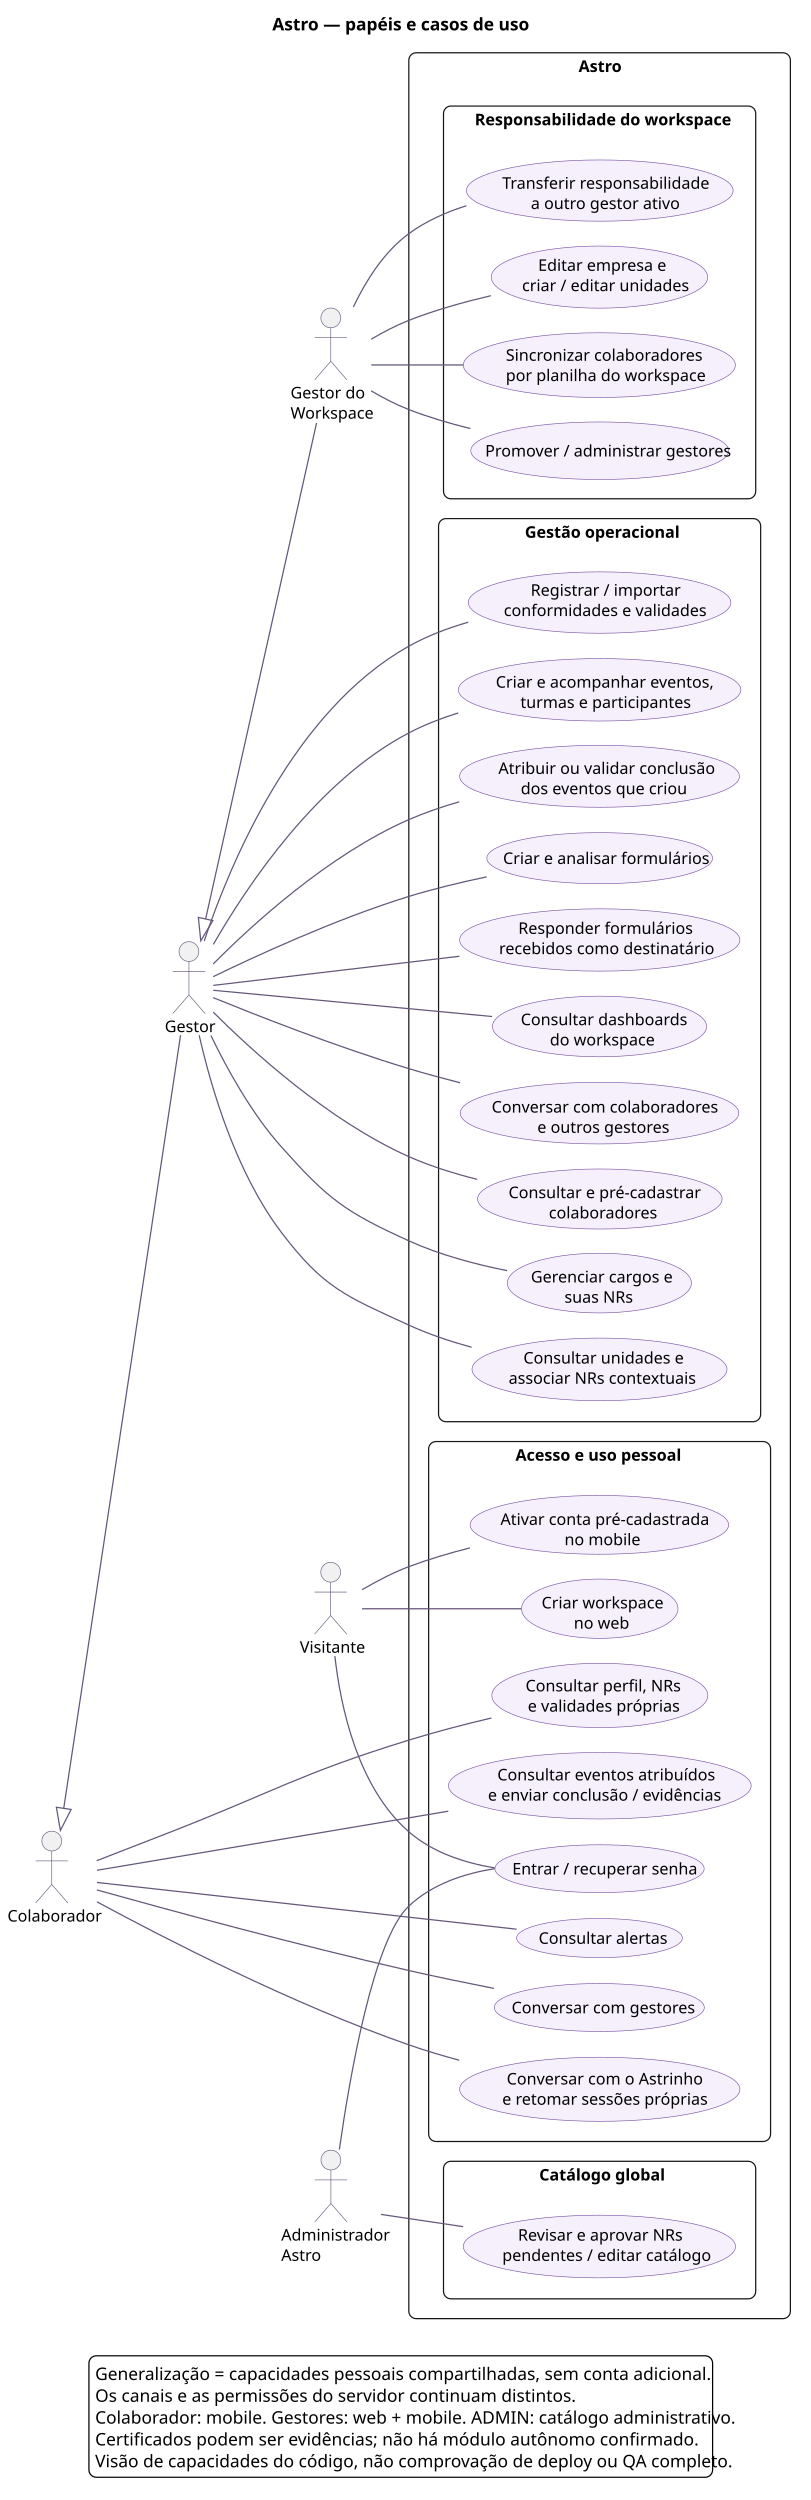
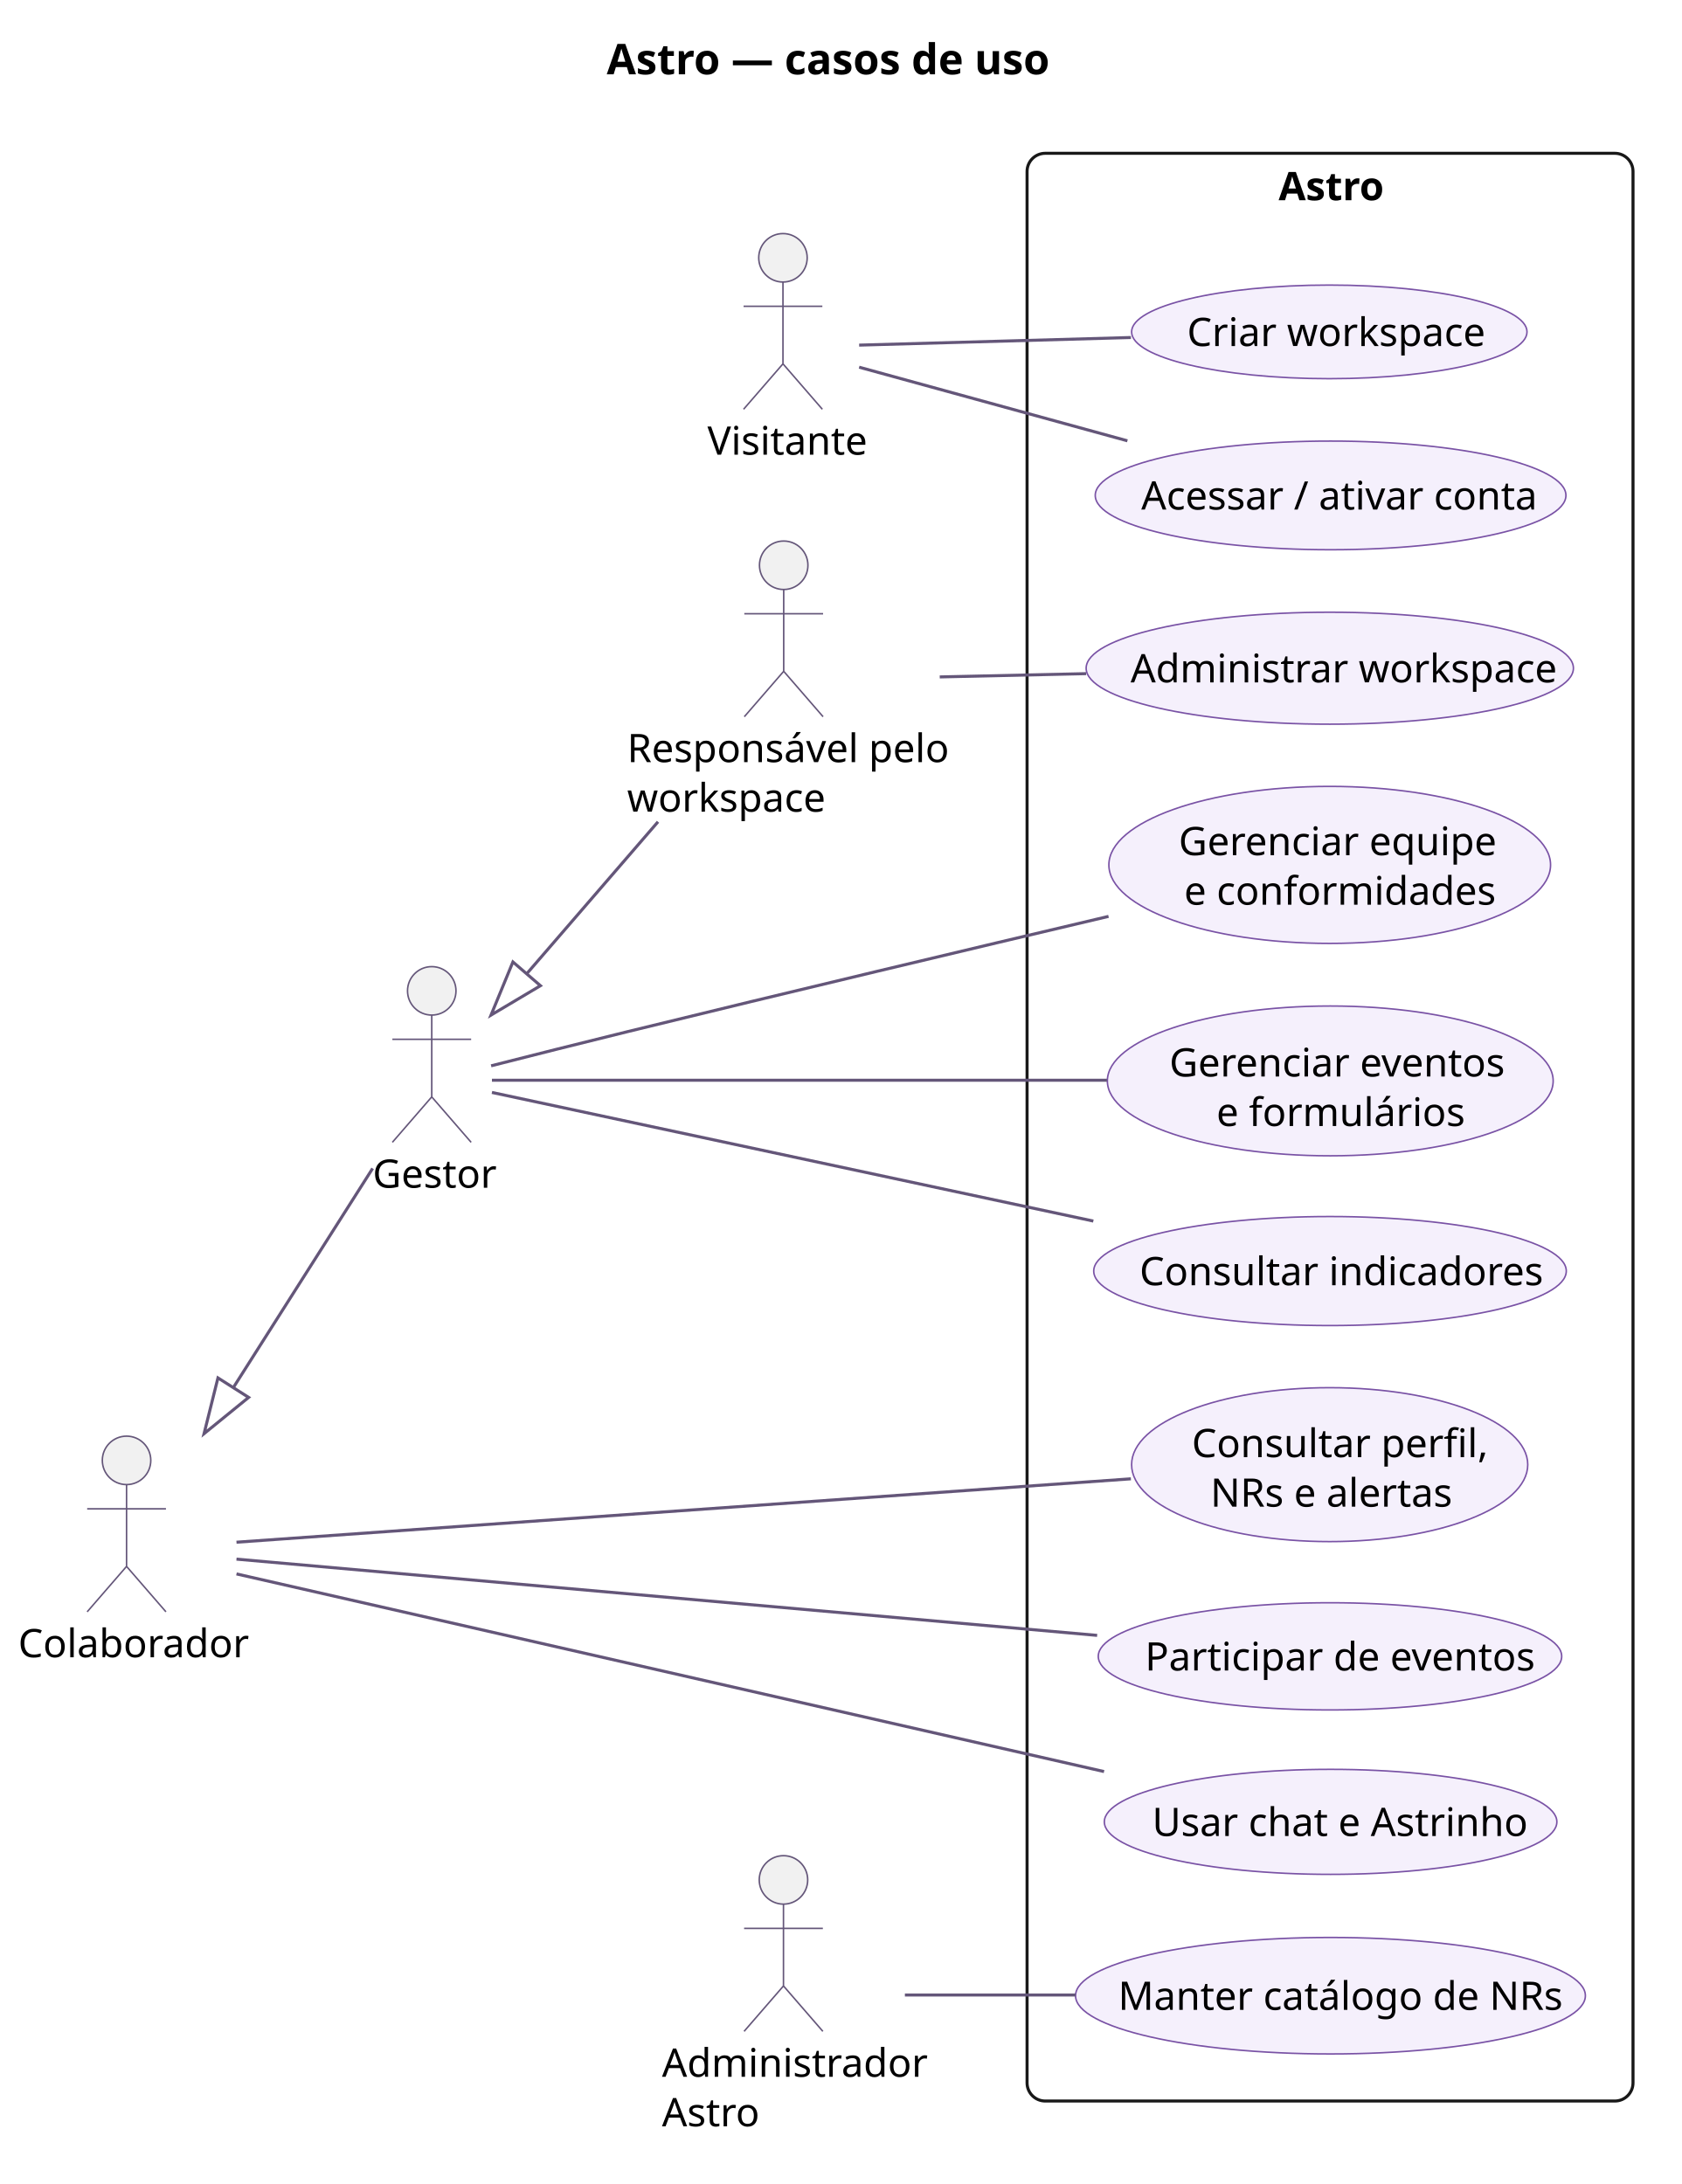
- <svg xmlns="http://www.w3.org/2000/svg" version="1.1" data-diagram-type="DESCRIPTION" style="width:654px;height:2018px;background:#FFFFFF;" width="654px" height="2018px" viewBox="0 0 654 2018" zoomAndPan="magnify" preserveAspectRatio="none" contentStyleType="text/css">
+ <svg xmlns="http://www.w3.org/2000/svg" version="1.1" data-diagram-type="DESCRIPTION" style="width:555px;height:721px;background:#FFFFFF;" width="555px" height="721px" viewBox="0 0 555 721" zoomAndPan="magnify" preserveAspectRatio="none" contentStyleType="text/css">
  <defs />
  <g font-family="sans-serif" lengthAdjust="spacing">
    <g class="title" data-source-line="2">
-       <text x="219.802" y="24.533" fill="#000" font-size="14" textLength="207.396" font-weight="700">Astro — papéis e casos de uso</text>
+       <text x="200.261" y="24.533" fill="#000" font-size="14" textLength="147.479" font-weight="700">Astro — casos de uso</text>
    </g>
    <g class="cluster" data-qualified-name="Astro" id="ent0008" data-source-line="18">
-       <rect x="330" y="42.609" width="308" height="1829" fill="none" style="stroke:#181818;stroke-width:1;" rx="6" ry="6" />
-       <text x="467.026" y="58.104" fill="#000" font-size="13" textLength="33.947" font-weight="700">Astro</text>
-     </g>
-     <g class="cluster" data-qualified-name="Astro.Acesso e uso pessoal" id="ent0009" data-source-line="19">
-       <rect x="346" y="1163.609" width="276" height="565" fill="none" style="stroke:#181818;stroke-width:1;" rx="6" ry="6" />
-       <text x="416.08" y="1179.104" fill="#000" font-size="13" textLength="135.84" font-weight="700">Acesso e uso pessoal</text>
-     </g>
-     <g class="cluster" data-qualified-name="Astro.Gest.o operacional" id="ent0018" data-source-line="29">
-       <rect x="354" y="418.609" width="260" height="729" fill="none" style="stroke:#181818;stroke-width:1;" rx="6" ry="6" />
-       <text x="423.675" y="434.104" fill="#000" font-size="13" textLength="120.65" font-weight="700">Gestão operacional</text>
-     </g>
-     <g class="cluster" data-qualified-name="Astro.Responsabilidade do workspace" id="ent0029" data-source-line="41">
-       <rect x="358" y="85.609" width="252" height="317" fill="none" style="stroke:#181818;stroke-width:1;" rx="6" ry="6" />
-       <text x="383.221" y="101.104" fill="#000" font-size="13" textLength="201.557" font-weight="700">Responsabilidade do workspace</text>
-     </g>
-     <g class="cluster" data-qualified-name="Astro.Cat.logo global" id="ent0034" data-source-line="47">
-       <rect x="358" y="1744.609" width="252" height="111" fill="none" style="stroke:#181818;stroke-width:1;" rx="6" ry="6" />
-       <text x="435.25" y="1760.104" fill="#000" font-size="13" textLength="97.5" font-weight="700">Catálogo global</text>
+       <rect x="339" y="50.609" width="200" height="643" fill="none" style="stroke:#181818;stroke-width:1;" rx="6" ry="6" />
+       <text x="422.026" y="66.104" fill="#000" font-size="13" textLength="33.947" font-weight="700">Astro</text>
    </g>
    <g class="entity" data-qualified-name="visitante" id="ent0001" data-source-line="10">
-       <ellipse cx="266.93" cy="1269.109" rx="8" ry="8" fill="#F1F1F1" style="stroke:#645679;stroke-width:0.5;" />
-       <path d="M266.93,1277.109 L266.93,1304.109 M253.93,1285.109 L279.93,1285.109 M266.93,1304.109 L253.93,1319.109 M266.93,1304.109 L279.93,1319.109" style="stroke:#645679;stroke-width:0.5;" fill="none" />
-       <text x="242" y="1334.104" fill="#000" font-size="13" textLength="49.861">Visitante</text>
+       <ellipse cx="258.43" cy="85.109" rx="8" ry="8" fill="#F1F1F1" style="stroke:#645679;stroke-width:0.5;" />
+       <path d="M258.43,93.109 L258.43,120.109 M245.43,101.109 L271.43,101.109 M258.43,120.109 L245.43,135.109 M258.43,120.109 L271.43,135.109" style="stroke:#645679;stroke-width:0.5;" fill="none" />
+       <text x="233.5" y="150.104" fill="#000" font-size="13" textLength="49.861">Visitante</text>
    </g>
    <g class="entity" data-qualified-name="colaborador" id="ent0002" data-source-line="11">
-       <ellipse cx="41.772" cy="1486.109" rx="8" ry="8" fill="#F1F1F1" style="stroke:#645679;stroke-width:0.5;" />
-       <path d="M41.772,1494.109 L41.772,1521.109 M28.772,1502.109 L54.772,1502.109 M41.772,1521.109 L28.772,1536.109 M41.772,1521.109 L54.772,1536.109" style="stroke:#645679;stroke-width:0.5;" fill="none" />
-       <text x="6" y="1551.104" fill="#000" font-size="13" textLength="71.544">Colaborador</text>
+       <ellipse cx="41.772" cy="482.109" rx="8" ry="8" fill="#F1F1F1" style="stroke:#645679;stroke-width:0.5;" />
+       <path d="M41.772,490.109 L41.772,517.109 M28.772,498.109 L54.772,498.109 M41.772,517.109 L28.772,532.109 M41.772,517.109 L54.772,532.109" style="stroke:#645679;stroke-width:0.5;" fill="none" />
+       <text x="6" y="547.104" fill="#000" font-size="13" textLength="71.544">Colaborador</text>
    </g>
    <g class="entity" data-qualified-name="gestor" id="ent0003" data-source-line="12">
-       <ellipse cx="152.506" cy="768.109" rx="8" ry="8" fill="#F1F1F1" style="stroke:#645679;stroke-width:0.5;" />
-       <path d="M152.506,776.109 L152.506,803.109 M139.506,784.109 L165.506,784.109 M152.506,803.109 L139.506,818.109 M152.506,803.109 L165.506,818.109" style="stroke:#645679;stroke-width:0.5;" fill="none" />
-       <text x="133" y="833.104" fill="#000" font-size="13" textLength="39.013">Gestor</text>
+       <ellipse cx="142.506" cy="327.109" rx="8" ry="8" fill="#F1F1F1" style="stroke:#645679;stroke-width:0.5;" />
+       <path d="M142.506,335.109 L142.506,362.109 M129.506,343.109 L155.506,343.109 M142.506,362.109 L129.506,377.109 M142.506,362.109 L155.506,377.109" style="stroke:#645679;stroke-width:0.5;" fill="none" />
+       <text x="123" y="392.104" fill="#000" font-size="13" textLength="39.013">Gestor</text>
    </g>
    <g class="entity" data-qualified-name="responsavel" id="ent0004" data-source-line="13">
-       <ellipse cx="267.01" cy="256.609" rx="8" ry="8" fill="#F1F1F1" style="stroke:#645679;stroke-width:0.5;" />
-       <path d="M267.01,264.609 L267.01,291.609 M254.01,272.609 L280.01,272.609 M267.01,291.609 L254.01,306.609 M267.01,291.609 L280.01,306.609" style="stroke:#645679;stroke-width:0.5;" fill="none" />
-       <text x="234.5" y="321.604" fill="#000" font-size="13" textLength="57.084">Gestor do</text>
-       <text x="234.5" y="337.956" fill="#000" font-size="13" textLength="65.019">Workspace</text>
+       <ellipse cx="258.673" cy="186.609" rx="8" ry="8" fill="#F1F1F1" style="stroke:#645679;stroke-width:0.5;" />
+       <path d="M258.673,194.609 L258.673,221.609 M245.673,202.609 L271.673,202.609 M258.673,221.609 L245.673,236.609 M258.673,221.609 L271.673,236.609" style="stroke:#645679;stroke-width:0.5;" fill="none" />
+       <text x="207" y="251.604" fill="#000" font-size="13" textLength="103.346">Responsável pelo</text>
+       <text x="207" y="267.956" fill="#000" font-size="13" textLength="62.137">workspace</text>
    </g>
    <g class="entity" data-qualified-name="admin" id="ent0005" data-source-line="14">
-       <ellipse cx="267.098" cy="1743.609" rx="8" ry="8" fill="#F1F1F1" style="stroke:#645679;stroke-width:0.5;" />
-       <path d="M267.098,1751.609 L267.098,1778.609 M254.098,1759.609 L280.098,1759.609 M267.098,1778.609 L254.098,1793.609 M267.098,1778.609 L280.098,1793.609" style="stroke:#645679;stroke-width:0.5;" fill="none" />
-       <text x="227" y="1808.604" fill="#000" font-size="13" textLength="80.196">Administrador</text>
-       <text x="227" y="1824.956" fill="#000" font-size="13" textLength="30.342">Astro</text>
+       <ellipse cx="258.598" cy="620.609" rx="8" ry="8" fill="#F1F1F1" style="stroke:#645679;stroke-width:0.5;" />
+       <path d="M258.598,628.609 L258.598,655.609 M245.598,636.609 L271.598,636.609 M258.598,655.609 L245.598,670.609 M258.598,655.609 L271.598,670.609" style="stroke:#645679;stroke-width:0.5;" fill="none" />
+       <text x="218.5" y="685.604" fill="#000" font-size="13" textLength="80.196">Administrador</text>
+       <text x="218.5" y="701.956" fill="#000" font-size="13" textLength="30.342">Astro</text>
    </g>
-     <g class="entity" data-qualified-name="Astro.Acesso e uso pessoal.criar_workspace" id="ent0010" data-source-line="20">
-       <ellipse cx="484.128" cy="1298.548" rx="63.128" ry="23.938" fill="#F5F0FC" style="stroke:#7952A5;stroke-width:0.5;" />
-       <text x="437.172" y="1298.321" fill="#000" font-size="13" textLength="93.914">Criar workspace</text>
-       <text x="463.169" y="1314.673" fill="#000" font-size="13" textLength="41.92">no web</text>
+     <g class="entity" data-qualified-name="Astro.criar" id="ent0009" data-source-line="19">
+       <ellipse cx="438.758" cy="109.561" rx="65.258" ry="15.452" fill="#F5F0FC" style="stroke:#7952A5;stroke-width:0.5;" />
+       <text x="391.801" y="114.237" fill="#000" font-size="13" textLength="93.914">Criar workspace</text>
    </g>
-     <g class="entity" data-qualified-name="Astro.Acesso e uso pessoal.ativar" id="ent0011" data-source-line="21">
-       <ellipse cx="483.821" cy="1230.858" rx="104.321" ry="23.749" fill="#F5F0FC" style="stroke:#7952A5;stroke-width:0.5;" />
-       <text x="403.974" y="1230.937" fill="#000" font-size="13" textLength="159.694">Ativar conta pré-cadastrada</text>
-       <text x="455.637" y="1247.289" fill="#000" font-size="13" textLength="56.367">no mobile</text>
+     <g class="entity" data-qualified-name="Astro.acesso" id="ent0010" data-source-line="20">
+       <ellipse cx="439.181" cy="163.546" rx="77.681" ry="17.936" fill="#F5F0FC" style="stroke:#7952A5;stroke-width:0.5;" />
+       <text x="376.682" y="168.221" fill="#000" font-size="13" textLength="124.998">Acessar / ativar conta</text>
    </g>
-     <g class="entity" data-qualified-name="Astro.Acesso e uso pessoal.acesso" id="ent0012" data-source-line="22">
-       <ellipse cx="483.953" cy="1508.4" rx="84.453" ry="19.291" fill="#F5F0FC" style="stroke:#7952A5;stroke-width:0.5;" />
-       <text x="413.501" y="1513.076" fill="#000" font-size="13" textLength="140.905">Entrar / recuperar senha</text>
+     <g class="entity" data-qualified-name="Astro.perfil" id="ent0011" data-source-line="21">
+       <ellipse cx="438.881" cy="483.518" rx="65.381" ry="25.409" fill="#F5F0FC" style="stroke:#7952A5;stroke-width:0.5;" />
+       <text x="393.362" y="481.047" fill="#000" font-size="13" textLength="91.038">Consultar perfil,</text>
+       <text x="399.506" y="497.399" fill="#000" font-size="13" textLength="78.749">NRs e alertas</text>
    </g>
-     <g class="entity" data-qualified-name="Astro.Acesso e uso pessoal.perfil" id="ent0013" data-source-line="23">
-       <ellipse cx="484.18" cy="1368.565" rx="87.18" ry="25.955" fill="#F5F0FC" style="stroke:#7952A5;stroke-width:0.5;" />
-       <text x="424.216" y="1365.305" fill="#000" font-size="13" textLength="119.926">Consultar perfil, NRs</text>
-       <text x="426.006" y="1381.657" fill="#000" font-size="13" textLength="116.346">e validades próprias</text>
+     <g class="entity" data-qualified-name="Astro.participar" id="ent0012" data-source-line="22">
+       <ellipse cx="438.982" cy="546.806" rx="76.482" ry="17.696" fill="#F5F0FC" style="stroke:#7952A5;stroke-width:0.5;" />
+       <text x="377.92" y="551.482" fill="#000" font-size="13" textLength="122.123">Participar de eventos</text>
    </g>
-     <g class="entity" data-qualified-name="Astro.Acesso e uso pessoal.participar" id="ent0014" data-source-line="24">
-       <ellipse cx="484.178" cy="1441.445" rx="122.178" ry="26.836" fill="#F5F0FC" style="stroke:#7952A5;stroke-width:0.5;" />
-       <text x="401.436" y="1437.142" fill="#000" font-size="13" textLength="165.483">Consultar eventos atribuídos</text>
-       <text x="393.847" y="1453.493" fill="#000" font-size="13" textLength="180.661">e enviar conclusão / evidências</text>
+     <g class="entity" data-qualified-name="Astro.conversar" id="ent0013" data-source-line="23">
+       <ellipse cx="439.185" cy="601.446" rx="74.685" ry="17.337" fill="#F5F0FC" style="stroke:#7952A5;stroke-width:0.5;" />
+       <text x="380.298" y="606.122" fill="#000" font-size="13" textLength="117.774">Usar chat e Astrinho</text>
    </g>
-     <g class="entity" data-qualified-name="Astro.Acesso e uso pessoal.alertas" id="ent0015" data-source-line="25">
-       <ellipse cx="483.916" cy="1564.393" rx="66.916" ry="15.783" fill="#F5F0FC" style="stroke:#7952A5;stroke-width:0.5;" />
-       <text x="434.782" y="1569.068" fill="#000" font-size="13" textLength="98.268">Consultar alertas</text>
+     <g class="entity" data-qualified-name="Astro.equipe" id="ent0014" data-source-line="24">
+       <ellipse cx="438.893" cy="285.529" rx="72.893" ry="25.92" fill="#F5F0FC" style="stroke:#7952A5;stroke-width:0.5;" />
+       <text x="389.029" y="282.32" fill="#000" font-size="13" textLength="99.728">Gerenciar equipe</text>
+       <text x="390.838" y="298.672" fill="#000" font-size="13" textLength="96.11">e conformidades</text>
    </g>
-     <g class="entity" data-qualified-name="Astro.Acesso e uso pessoal.chat" id="ent0016" data-source-line="26">
-       <ellipse cx="483.758" cy="1620.461" rx="84.758" ry="19.352" fill="#F5F0FC" style="stroke:#7952A5;stroke-width:0.5;" />
-       <text x="412.953" y="1625.137" fill="#000" font-size="13" textLength="141.61">Conversar com gestores</text>
+     <g class="entity" data-qualified-name="Astro.operacao" id="ent0015" data-source-line="25">
+       <ellipse cx="439.075" cy="356.838" rx="73.575" ry="24.728" fill="#F5F0FC" style="stroke:#7952A5;stroke-width:0.5;" />
+       <text x="385.964" y="355.38" fill="#000" font-size="13" textLength="106.222">Gerenciar eventos</text>
+       <text x="401.507" y="371.732" fill="#000" font-size="13" textLength="75.137">e formulários</text>
    </g>
-     <g class="entity" data-qualified-name="Astro.Acesso e uso pessoal.ia" id="ent0017" data-source-line="27">
-       <ellipse cx="484.135" cy="1686.476" rx="113.135" ry="25.867" fill="#F5F0FC" style="stroke:#7952A5;stroke-width:0.5;" />
-       <text x="408.995" y="1682.61" fill="#000" font-size="13" textLength="150.281">Conversar com o Astrinho</text>
-       <text x="405.38" y="1698.961" fill="#000" font-size="13" textLength="157.511">e retomar sessões próprias</text>
+     <g class="entity" data-qualified-name="Astro.indicadores" id="ent0016" data-source-line="26">
+       <ellipse cx="438.989" cy="419.607" rx="77.989" ry="17.998" fill="#F5F0FC" style="stroke:#7952A5;stroke-width:0.5;" />
+       <text x="376.122" y="424.283" fill="#000" font-size="13" textLength="125.734">Consultar indicadores</text>
    </g>
-     <g class="entity" data-qualified-name="Astro.Gest.o operacional.pessoas" id="ent0019" data-source-line="30">
-       <ellipse cx="484.189" cy="967.84" rx="98.689" ry="24.23" fill="#F5F0FC" style="stroke:#7952A5;stroke-width:0.5;" />
-       <text x="410.489" y="967.15" fill="#000" font-size="13" textLength="147.399">Consultar e pré-cadastrar</text>
-       <text x="442.996" y="983.502" fill="#000" font-size="13" textLength="82.386">colaboradores</text>
+     <g class="entity" data-qualified-name="Astro.workspace" id="ent0017" data-source-line="27">
+       <ellipse cx="438.916" cy="220.593" rx="80.416" ry="18.483" fill="#F5F0FC" style="stroke:#7952A5;stroke-width:0.5;" />
+       <text x="373.173" y="225.268" fill="#000" font-size="13" textLength="131.485">Administrar workspace</text>
    </g>
-     <g class="entity" data-qualified-name="Astro.Gest.o operacional.cargos" id="ent0020" data-source-line="31">
-       <ellipse cx="483.806" cy="1035.703" rx="74.306" ry="24.094" fill="#F5F0FC" style="stroke:#7952A5;stroke-width:0.5;" />
-       <text x="428.531" y="1035.229" fill="#000" font-size="13" textLength="110.551">Gerenciar cargos e</text>
-       <text x="455.632" y="1051.581" fill="#000" font-size="13" textLength="56.348">suas NRs</text>
-     </g>
-     <g class="entity" data-qualified-name="Astro.Gest.o operacional.unidades" id="ent0021" data-source-line="32">
-       <ellipse cx="483.918" cy="1105.388" rx="102.918" ry="25.279" fill="#F5F0FC" style="stroke:#7952A5;stroke-width:0.5;" />
-       <text x="422.489" y="1100.669" fill="#000" font-size="13" textLength="122.859">Consultar unidades e</text>
-       <text x="410.584" y="1117.02" fill="#000" font-size="13" textLength="146.669">associar NRs contextuais</text>
-     </g>
-     <g class="entity" data-qualified-name="Astro.Gest.o operacional.conformidades" id="ent0022" data-source-line="33">
-       <ellipse cx="483.969" cy="486.384" rx="105.969" ry="24.775" fill="#F5F0FC" style="stroke:#7952A5;stroke-width:0.5;" />
-       <text x="428.344" y="480.912" fill="#000" font-size="13" textLength="111.249">Registrar / importar</text>
-       <text x="406.645" y="497.263" fill="#000" font-size="13" textLength="154.648">conformidades e validades</text>
-     </g>
-     <g class="entity" data-qualified-name="Astro.Gest.o operacional.eventos" id="ent0023" data-source-line="34">
-       <ellipse cx="484.007" cy="556.811" rx="114.007" ry="25.201" fill="#F5F0FC" style="stroke:#7952A5;stroke-width:0.5;" />
-       <text x="400.186" y="555.107" fill="#000" font-size="13" textLength="167.642">Criar e acompanhar eventos,</text>
-       <text x="420.061" y="571.458" fill="#000" font-size="13" textLength="127.893">turmas e participantes</text>
-     </g>
-     <g class="entity" data-qualified-name="Astro.Gest.o operacional.validar" id="ent0024" data-source-line="35">
-       <ellipse cx="483.944" cy="626.626" rx="112.944" ry="25.017" fill="#F5F0FC" style="stroke:#7952A5;stroke-width:0.5;" />
-       <text x="402.291" y="624.734" fill="#000" font-size="13" textLength="163.306">Atribuir ou validar conclusão</text>
-       <text x="420.347" y="641.086" fill="#000" font-size="13" textLength="127.194">dos eventos que criou</text>
-     </g>
-     <g class="entity" data-qualified-name="Astro.Gest.o operacional.formularios" id="ent0025" data-source-line="36">
-       <ellipse cx="484.085" cy="692.726" rx="91.085" ry="20.617" fill="#F5F0FC" style="stroke:#7952A5;stroke-width:0.5;" />
-       <text x="406.06" y="697.402" fill="#000" font-size="13" textLength="156.051">Criar e analisar formulários</text>
-     </g>
-     <g class="entity" data-qualified-name="Astro.Gest.o operacional.responder" id="ent0026" data-source-line="37">
-       <ellipse cx="484.11" cy="758.757" rx="113.11" ry="25.148" fill="#F5F0FC" style="stroke:#7952A5;stroke-width:0.5;" />
-       <text x="418.358" y="753.843" fill="#000" font-size="13" textLength="131.504">Responder formulários</text>
-       <text x="402.816" y="770.195" fill="#000" font-size="13" textLength="162.589">recebidos como destinatário</text>
-     </g>
-     <g class="entity" data-qualified-name="Astro.Gest.o operacional.bi" id="ent0027" data-source-line="38">
-       <ellipse cx="483.94" cy="828.564" rx="86.44" ry="24.454" fill="#F5F0FC" style="stroke:#7952A5;stroke-width:0.5;" />
-       <text x="420.346" y="827.526" fill="#000" font-size="13" textLength="127.188">Consultar dashboards</text>
-       <text x="443.835" y="843.877" fill="#000" font-size="13" textLength="80.209">do workspace</text>
-     </g>
-     <g class="entity" data-qualified-name="Astro.Gest.o operacional.chat_gestao" id="ent0028" data-source-line="39">
-       <ellipse cx="483.931" cy="898.496" rx="112.431" ry="24.886" fill="#F5F0FC" style="stroke:#7952A5;stroke-width:0.5;" />
-       <text x="396.863" y="898.089" fill="#000" font-size="13" textLength="174.135">Conversar com colaboradores</text>
-       <text x="433.708" y="914.441" fill="#000" font-size="13" textLength="100.445">e outros gestores</text>
-     </g>
-     <g class="entity" data-qualified-name="Astro.Responsabilidade do workspace.empresa" id="ent0030" data-source-line="42">
-       <ellipse cx="483.876" cy="223.682" rx="87.376" ry="25.073" fill="#F5F0FC" style="stroke:#7952A5;stroke-width:0.5;" />
-       <text x="434.38" y="218.658" fill="#000" font-size="13" textLength="98.992">Editar empresa e</text>
-       <text x="421.37" y="235.009" fill="#000" font-size="13" textLength="125.011">criar / editar unidades</text>
-     </g>
-     <g class="entity" data-qualified-name="Astro.Responsabilidade do workspace.importar" id="ent0031" data-source-line="43">
-       <ellipse cx="483.796" cy="294.733" rx="109.796" ry="26.124" fill="#F5F0FC" style="stroke:#7952A5;stroke-width:0.5;" />
-       <text x="408.285" y="291.233" fill="#000" font-size="13" textLength="151.023">Sincronizar colaboradores</text>
-       <text x="408.278" y="307.584" fill="#000" font-size="13" textLength="151.036">por planilha do workspace</text>
-     </g>
-     <g class="entity" data-qualified-name="Astro.Responsabilidade do workspace.gestores" id="ent0032" data-source-line="44">
-       <ellipse cx="484.108" cy="363.831" rx="104.108" ry="23.222" fill="#F5F0FC" style="stroke:#7952A5;stroke-width:0.5;" />
-       <text x="391.632" y="368.507" fill="#000" font-size="13" textLength="184.952">Promover / administrar gestores</text>
-     </g>
-     <g class="entity" data-qualified-name="Astro.Responsabilidade do workspace.transferir" id="ent0033" data-source-line="45">
-       <ellipse cx="484.145" cy="153.834" rx="107.645" ry="24.725" fill="#F5F0FC" style="stroke:#7952A5;stroke-width:0.5;" />
-       <text x="405.383" y="152.382" fill="#000" font-size="13" textLength="157.523">Transferir responsabilidade</text>
-       <text x="428.501" y="168.734" fill="#000" font-size="13" textLength="111.287">a outro gestor ativo</text>
-     </g>
-     <g class="entity" data-qualified-name="Astro.Cat.logo global.catalogo" id="ent0035" data-source-line="48">
-       <ellipse cx="483.861" cy="1813.392" rx="109.861" ry="25.282" fill="#F5F0FC" style="stroke:#7952A5;stroke-width:0.5;" />
-       <text x="418.118" y="1808.677" fill="#000" font-size="13" textLength="131.485">Revisar e aprovar NRs</text>
-       <text x="405.442" y="1825.028" fill="#000" font-size="13" textLength="156.838">pendentes / editar catálogo</text>
+     <g class="entity" data-qualified-name="Astro.catalogo" id="ent0018" data-source-line="28">
+       <ellipse cx="439.141" cy="658.838" rx="84.141" ry="19.228" fill="#F5F0FC" style="stroke:#7952A5;stroke-width:0.5;" />
+       <text x="369.05" y="663.513" fill="#000" font-size="13" textLength="140.182">Manter catálogo de NRs</text>
    </g>
    <g class="link" data-entity-1="ent0002" data-entity-2="ent0003" id="lnk6" data-link-type="extension">
-       <polygon points="48.757,1477.514,57.379,1460.612,45.514,1458.819,48.757,1477.514" fill="none" style="stroke:#645679;stroke-width:1;stroke-linejoin:miter;stroke-miterlimit:10;" />
-       <path d="M51.446,1459.716 C70.241,1335.342 126.982,959.855 145.757,835.613" style="stroke:#645679;stroke-width:1;" fill="none" />
+       <polygon points="67.348,473.295,82.067,461.321,71.939,454.885,67.348,473.295" fill="none" style="stroke:#645679;stroke-width:1;stroke-linejoin:miter;stroke-miterlimit:10;" />
+       <path d="M77.003,458.103 C94.208,431.029 107.26,410.489 122.993,385.732" style="stroke:#645679;stroke-width:1;" fill="none" />
    </g>
    <g class="link" data-entity-1="ent0003" data-entity-2="ent0004" id="lnk7" data-link-type="extension">
-       <polygon points="162.048,759.39,171.832,743.133,160.122,740.514,162.048,759.39" fill="none" style="stroke:#645679;stroke-width:1;stroke-linejoin:miter;stroke-miterlimit:10;" />
-       <path d="M165.977,741.824 C186.282,651.036 233.434,440.217 255.537,341.391" style="stroke:#645679;stroke-width:1;" fill="none" />
+       <polygon points="162.07,335.108,178.376,325.406,169.294,317.563,162.07,335.108" fill="none" style="stroke:#645679;stroke-width:1;stroke-linejoin:miter;stroke-miterlimit:10;" />
+       <path d="M173.835,321.485 C188.725,304.244 198.398,293.043 217.185,271.29" style="stroke:#645679;stroke-width:1;" fill="none" />
    </g>
-     <g class="link" data-entity-1="ent0001" data-entity-2="ent0010" id="lnk36" data-link-type="association">
-       <path d="M292.245,1298.609 C323.215,1298.609 377.937,1298.609 420.851,1298.609" style="stroke:#645679;stroke-width:1;" fill="none" />
+     <g class="link" data-entity-1="ent0001" data-entity-2="ent0009" id="lnk19" data-link-type="association">
+       <path d="M283.573,113.935 C306.507,113.293 342.066,112.297 373.283,111.422" style="stroke:#645679;stroke-width:1;" fill="none" />
    </g>
-     <g class="link" data-entity-1="ent0001" data-entity-2="ent0011" id="lnk37" data-link-type="association">
-       <path d="M292.272,1283.211 C303.416,1276.695 317.018,1269.498 330,1264.609 C345.661,1258.712 362.627,1253.686 379.368,1249.453" style="stroke:#645679;stroke-width:1;" fill="none" />
+     <g class="link" data-entity-1="ent0001" data-entity-2="ent0010" id="lnk20" data-link-type="association">
+       <path d="M283.573,121.218 C306.222,127.435 341.183,137.032 372.116,145.523" style="stroke:#645679;stroke-width:1;" fill="none" />
    </g>
-     <g class="link" data-entity-1="ent0001" data-entity-2="ent0012" id="lnk38" data-link-type="association">
-       <path d="M270.299,1336.724 C274.919,1377.984 288.744,1442.691 330,1478.609 C349.088,1495.228 374.643,1503.709 399.394,1507.78" style="stroke:#645679;stroke-width:1;" fill="none" />
+     <g class="link" data-entity-1="ent0002" data-entity-2="ent0011" id="lnk21" data-link-type="association">
+       <path d="M78.054,509.125 C144.326,504.427 288.899,494.179 373.268,488.198" style="stroke:#645679;stroke-width:1;" fill="none" />
    </g>
-     <g class="link" data-entity-1="ent0002" data-entity-2="ent0013" id="lnk39" data-link-type="association">
-       <path d="M78.039,1501.958 C94.686,1495.478 114.866,1487.634 133,1480.609 C220.51,1446.714 240.336,1432.31 330,1404.609 C351.379,1398.004 374.76,1391.937 396.667,1386.741" style="stroke:#645679;stroke-width:1;" fill="none" />
+     <g class="link" data-entity-1="ent0002" data-entity-2="ent0012" id="lnk22" data-link-type="association">
+       <path d="M78.054,514.715 C141.494,520.337 276.685,532.316 362.132,539.887" style="stroke:#645679;stroke-width:1;" fill="none" />
    </g>
-     <g class="link" data-entity-1="ent0002" data-entity-2="ent0014" id="lnk40" data-link-type="association">
-       <path d="M78.263,1509.679 C139.033,1499.458 266.172,1478.076 361.836,1461.987" style="stroke:#645679;stroke-width:1;" fill="none" />
+     <g class="link" data-entity-1="ent0002" data-entity-2="ent0013" id="lnk23" data-link-type="association">
+       <path d="M78.054,519.596 C142.061,534.18 279.105,565.405 364.409,584.842" style="stroke:#645679;stroke-width:1;" fill="none" />
    </g>
-     <g class="link" data-entity-1="ent0002" data-entity-2="ent0015" id="lnk41" data-link-type="association">
-       <path d="M78.263,1519.536 C151.779,1527.723 322.421,1546.727 416.97,1557.256" style="stroke:#645679;stroke-width:1;" fill="none" />
+     <g class="link" data-entity-1="ent0003" data-entity-2="ent0014" id="lnk24" data-link-type="association">
+       <path d="M162.1,351.855 C174.75,348.638 191.872,344.316 207,340.609 C260.154,327.585 320.297,313.279 365.888,302.523" style="stroke:#645679;stroke-width:1;" fill="none" />
    </g>
-     <g class="link" data-entity-1="ent0002" data-entity-2="ent0016" id="lnk42" data-link-type="association">
-       <path d="M78.174,1525.554 C132.115,1540.633 238.625,1569.733 330,1590.609 C352.166,1595.674 376.259,1600.645 398.627,1605.038" style="stroke:#645679;stroke-width:1;" fill="none" />
+     <g class="link" data-entity-1="ent0003" data-entity-2="ent0015" id="lnk25" data-link-type="association">
+       <path d="M162.37,356.609 C202.487,356.609 298.078,356.609 365.385,356.609" style="stroke:#645679;stroke-width:1;" fill="none" />
    </g>
-     <g class="link" data-entity-1="ent0002" data-entity-2="ent0017" id="lnk43" data-link-type="association">
-       <path d="M78.233,1535.135 C131.387,1563.903 235.888,1617.807 330,1650.609 C343.013,1655.145 356.845,1659.292 370.668,1663.027" style="stroke:#645679;stroke-width:1;" fill="none" />
+     <g class="link" data-entity-1="ent0003" data-entity-2="ent0016" id="lnk26" data-link-type="association">
+       <path d="M162.37,360.646 C201.598,369.038 293.87,388.777 360.872,403.11" style="stroke:#645679;stroke-width:1;" fill="none" />
    </g>
-     <g class="link" data-entity-1="ent0003" data-entity-2="ent0019" id="lnk44" data-link-type="association">
-       <path d="M172.092,816.981 C202.223,847.113 264.939,904.741 330,933.609 C347.286,941.279 366.463,947.291 385.23,951.979" style="stroke:#645679;stroke-width:1;" fill="none" />
+     <g class="link" data-entity-1="ent0004" data-entity-2="ent0017" id="lnk27" data-link-type="association">
+       <path d="M310.173,223.474 C325.222,223.137 342.082,222.759 358.497,222.391" style="stroke:#645679;stroke-width:1;" fill="none" />
    </g>
-     <g class="link" data-entity-1="ent0003" data-entity-2="ent0020" id="lnk45" data-link-type="association">
-       <path d="M170.252,835.854 C183.24,862.806 203.039,898.737 227,925.609 C264.861,968.072 278.222,978.039 330,1001.609 C354.765,1012.883 383.529,1020.537 409.388,1025.679" style="stroke:#645679;stroke-width:1;" fill="none" />
-     </g>
-     <g class="link" data-entity-1="ent0003" data-entity-2="ent0021" id="lnk46" data-link-type="association">
-       <path d="M160.781,835.638 C170.335,877.839 190.363,946.342 227,994.609 C261.237,1039.715 278.533,1045.991 330,1069.609 C345.873,1076.893 363.372,1082.785 380.691,1087.526" style="stroke:#645679;stroke-width:1;" fill="none" />
-     </g>
-     <g class="link" data-entity-1="ent0003" data-entity-2="ent0022" id="lnk47" data-link-type="association">
-       <path d="M164.824,759.581 C185.783,696.866 237.173,573.527 330,521.609 C344.745,513.363 361.322,507.058 377.978,502.237" style="stroke:#645679;stroke-width:1;" fill="none" />
-     </g>
-     <g class="link" data-entity-1="ent0003" data-entity-2="ent0023" id="lnk48" data-link-type="association">
-       <path d="M172.219,762.317 C199.729,714.423 255.941,630.383 330,591.609 C342.432,585.1 356.054,579.794 369.884,575.469" style="stroke:#645679;stroke-width:1;" fill="none" />
-     </g>
-     <g class="link" data-entity-1="ent0003" data-entity-2="ent0024" id="lnk49" data-link-type="association">
-       <path d="M172.046,778.134 C202.115,747.86 264.747,690.04 330,661.609 C342.865,656.004 356.746,651.238 370.713,647.199" style="stroke:#645679;stroke-width:1;" fill="none" />
-     </g>
-     <g class="link" data-entity-1="ent0003" data-entity-2="ent0025" id="lnk50" data-link-type="association">
-       <path d="M172.112,788.361 C203.809,772.943 270.613,741.879 330,723.609 C350.076,717.433 372.018,712.155 392.858,707.798" style="stroke:#645679;stroke-width:1;" fill="none" />
-     </g>
-     <g class="link" data-entity-1="ent0003" data-entity-2="ent0026" id="lnk51" data-link-type="association">
-       <path d="M172.159,795.401 C209.938,790.929 298.077,780.497 370.888,771.879" style="stroke:#645679;stroke-width:1;" fill="none" />
-     </g>
-     <g class="link" data-entity-1="ent0003" data-entity-2="ent0027" id="lnk52" data-link-type="association">
-       <path d="M172.159,799.365 C214.635,803.361 320.77,813.347 397.207,820.538" style="stroke:#645679;stroke-width:1;" fill="none" />
-     </g>
-     <g class="link" data-entity-1="ent0003" data-entity-2="ent0028" id="lnk53" data-link-type="association">
-       <path d="M172.054,805.295 C203.939,818.309 271.365,844.986 330,862.609 C343.328,866.615 357.418,870.454 371.437,874.033" style="stroke:#645679;stroke-width:1;" fill="none" />
-     </g>
-     <g class="link" data-entity-1="ent0004" data-entity-2="ent0030" id="lnk54" data-link-type="association">
-       <path d="M299.572,273.824 C309.06,268.261 319.694,262.672 330,258.609 C350.914,250.366 374.238,243.8 396.247,238.688" style="stroke:#645679;stroke-width:1;" fill="none" />
-     </g>
-     <g class="link" data-entity-1="ent0004" data-entity-2="ent0031" id="lnk55" data-link-type="association">
-       <path d="M299.724,294.609 C319.698,294.609 346.774,294.609 373.979,294.609" style="stroke:#645679;stroke-width:1;" fill="none" />
-     </g>
-     <g class="link" data-entity-1="ent0004" data-entity-2="ent0032" id="lnk56" data-link-type="association">
-       <path d="M299.54,315.477 C309.028,321.042 319.669,326.611 330,330.609 C345.712,336.69 362.788,341.761 379.645,345.954" style="stroke:#645679;stroke-width:1;" fill="none" />
-     </g>
-     <g class="link" data-entity-1="ent0004" data-entity-2="ent0033" id="lnk57" data-link-type="association">
-       <path d="M285.202,247.849 C295.214,226.779 309.892,203.37 330,188.609 C343.729,178.532 359.873,171.289 376.436,166.097" style="stroke:#645679;stroke-width:1;" fill="none" />
-     </g>
-     <g class="link" data-entity-1="ent0005" data-entity-2="ent0035" id="lnk58" data-link-type="association">
-       <path d="M307.434,1787.479 C326.346,1790.293 350.032,1793.819 373.827,1797.36" style="stroke:#645679;stroke-width:1;" fill="none" />
-     </g>
-     <g class="link" data-entity-1="ent0005" data-entity-2="ent0012" id="lnk59" data-link-type="association">
-       <path d="M273.917,1735.093 C282.866,1672.311 301.841,1565.229 330,1538.609 C348.588,1521.037 374.302,1512.35 399.347,1508.383" style="stroke:#645679;stroke-width:1;" fill="none" />
-     </g>
-     <g class="legend" data-source-line="76">
-       <rect x="71.784" y="1901.609" width="503.432" height="98.047" fill="none" style="stroke:#000;stroke-width:1;" rx="6" ry="6" />
-       <text x="76.784" y="1921.143" fill="#000" font-size="14" textLength="478.222">Generalização = capacidades pessoais compartilhadas, sem conta adicional.</text>
-       <text x="76.784" y="1938.752" fill="#000" font-size="14" textLength="368.833">Os canais e as permissões do servidor continuam distintos.</text>
-       <text x="76.784" y="1956.361" fill="#000" font-size="14" textLength="489.05">Colaborador: mobile. Gestores: web + mobile. ADMIN: catálogo administrativo.</text>
-       <text x="76.784" y="1973.971" fill="#000" font-size="14" textLength="457.591">Certificados podem ser evidências; não há módulo autônomo confirmado.</text>
-       <text x="76.784" y="1991.58" fill="#000" font-size="14" textLength="493.432">Visão de capacidades do código, não comprovação de deploy ou QA completo.</text>
+     <g class="link" data-entity-1="ent0005" data-entity-2="ent0018" id="lnk28" data-link-type="association">
+       <path d="M298.673,658.609 C315.298,658.609 335.351,658.609 354.998,658.609" style="stroke:#645679;stroke-width:1;" fill="none" />
    </g>
  </g>
</svg>
